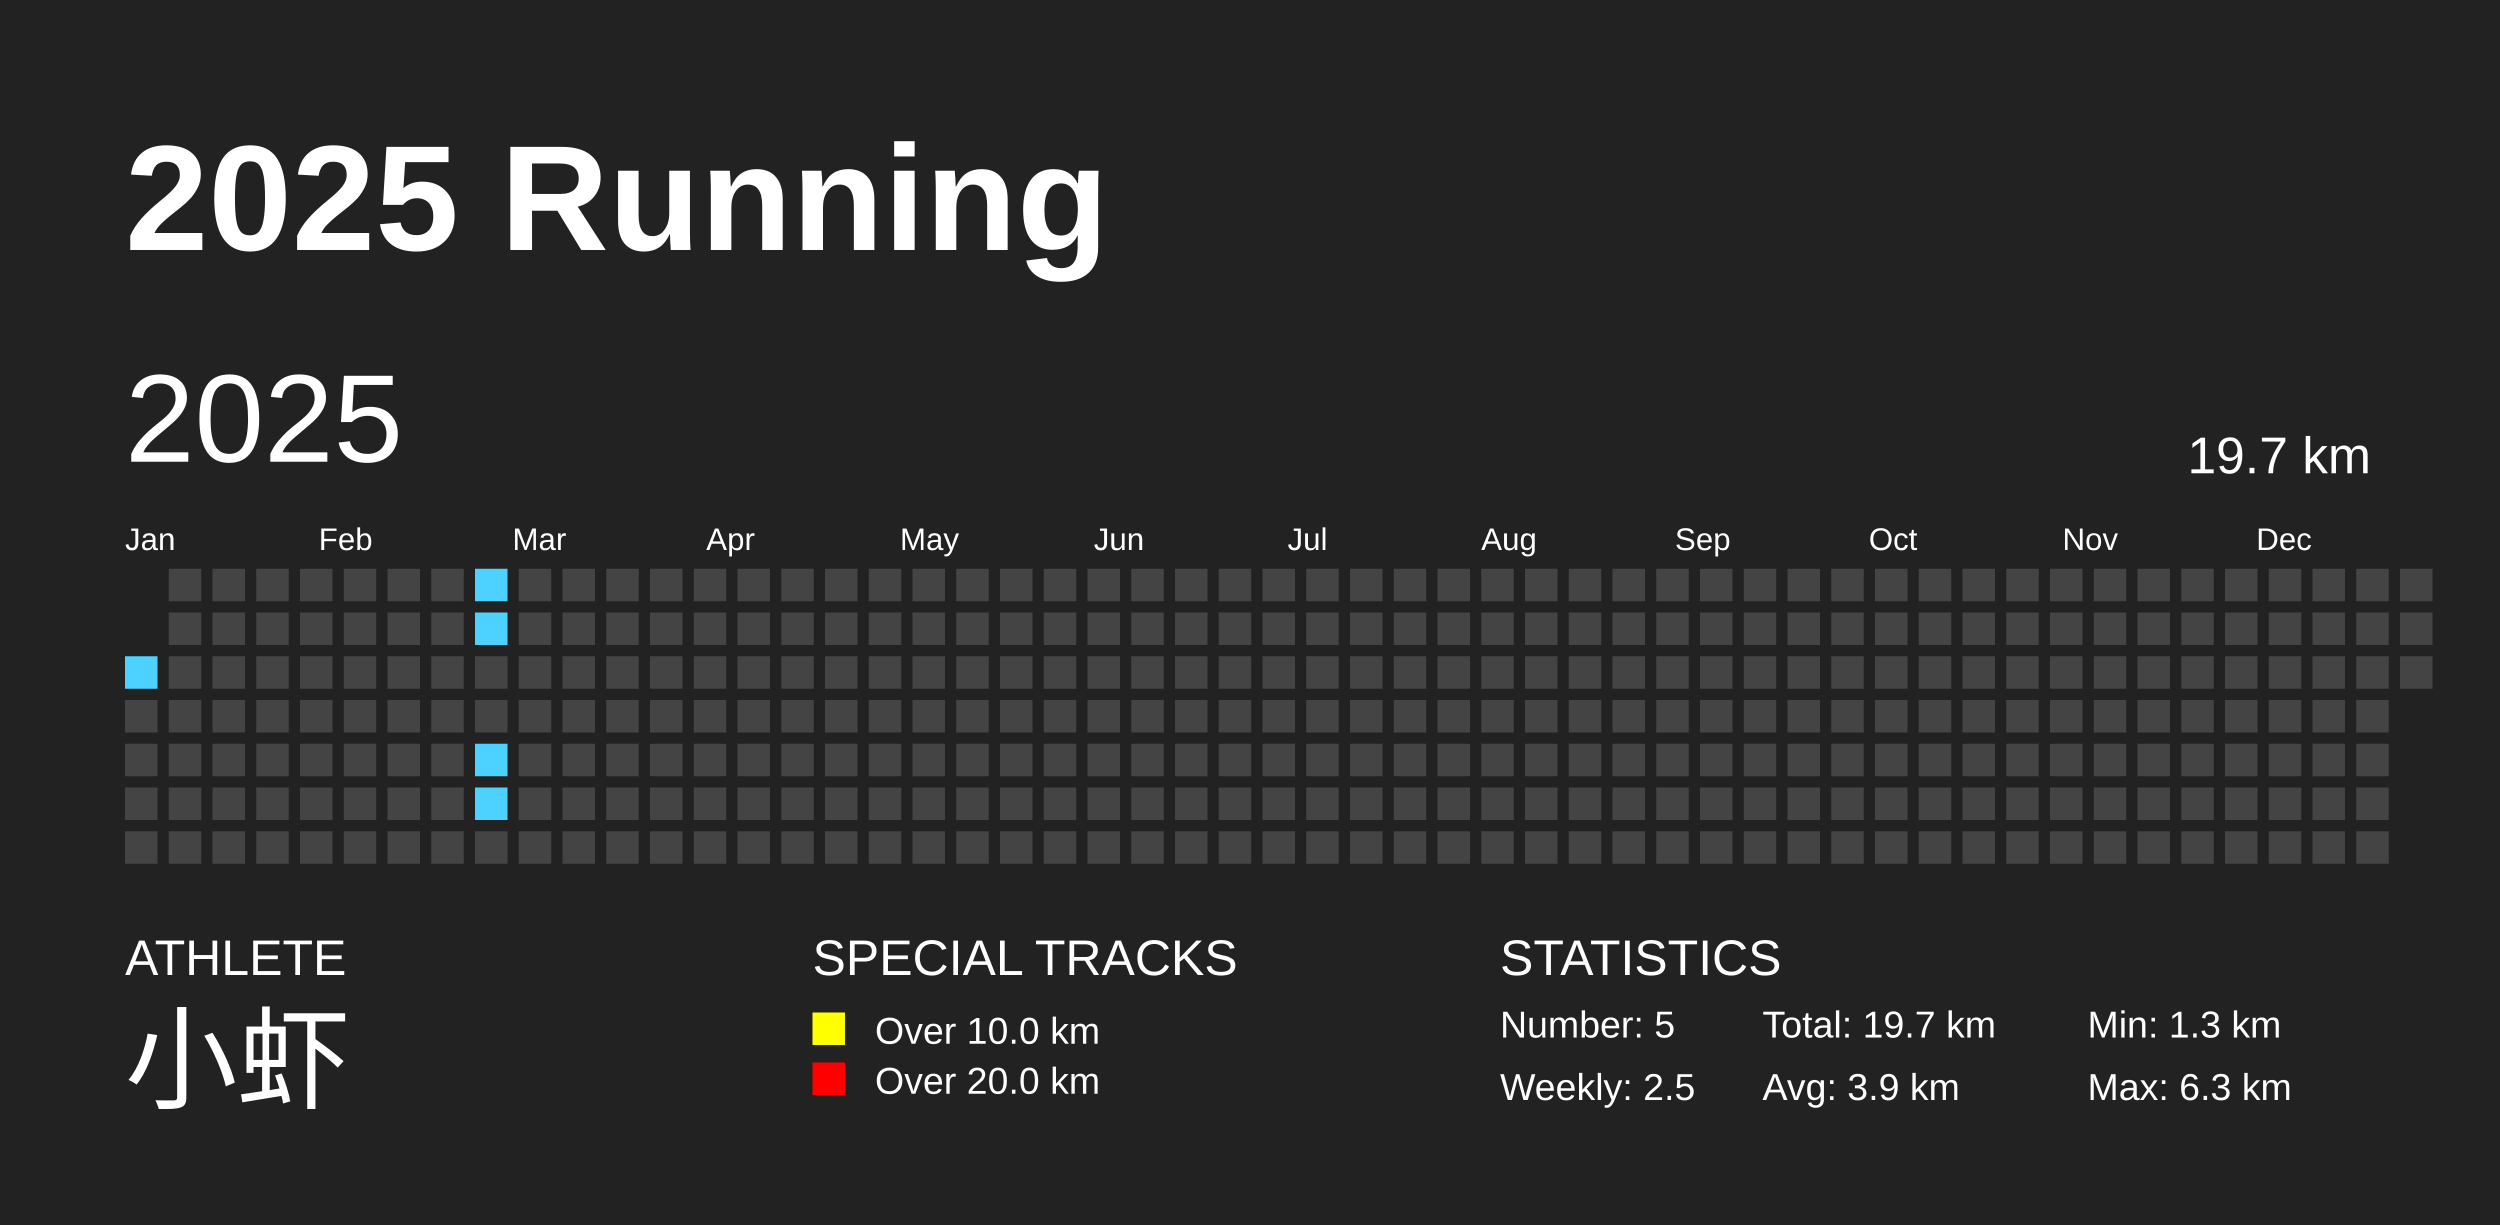
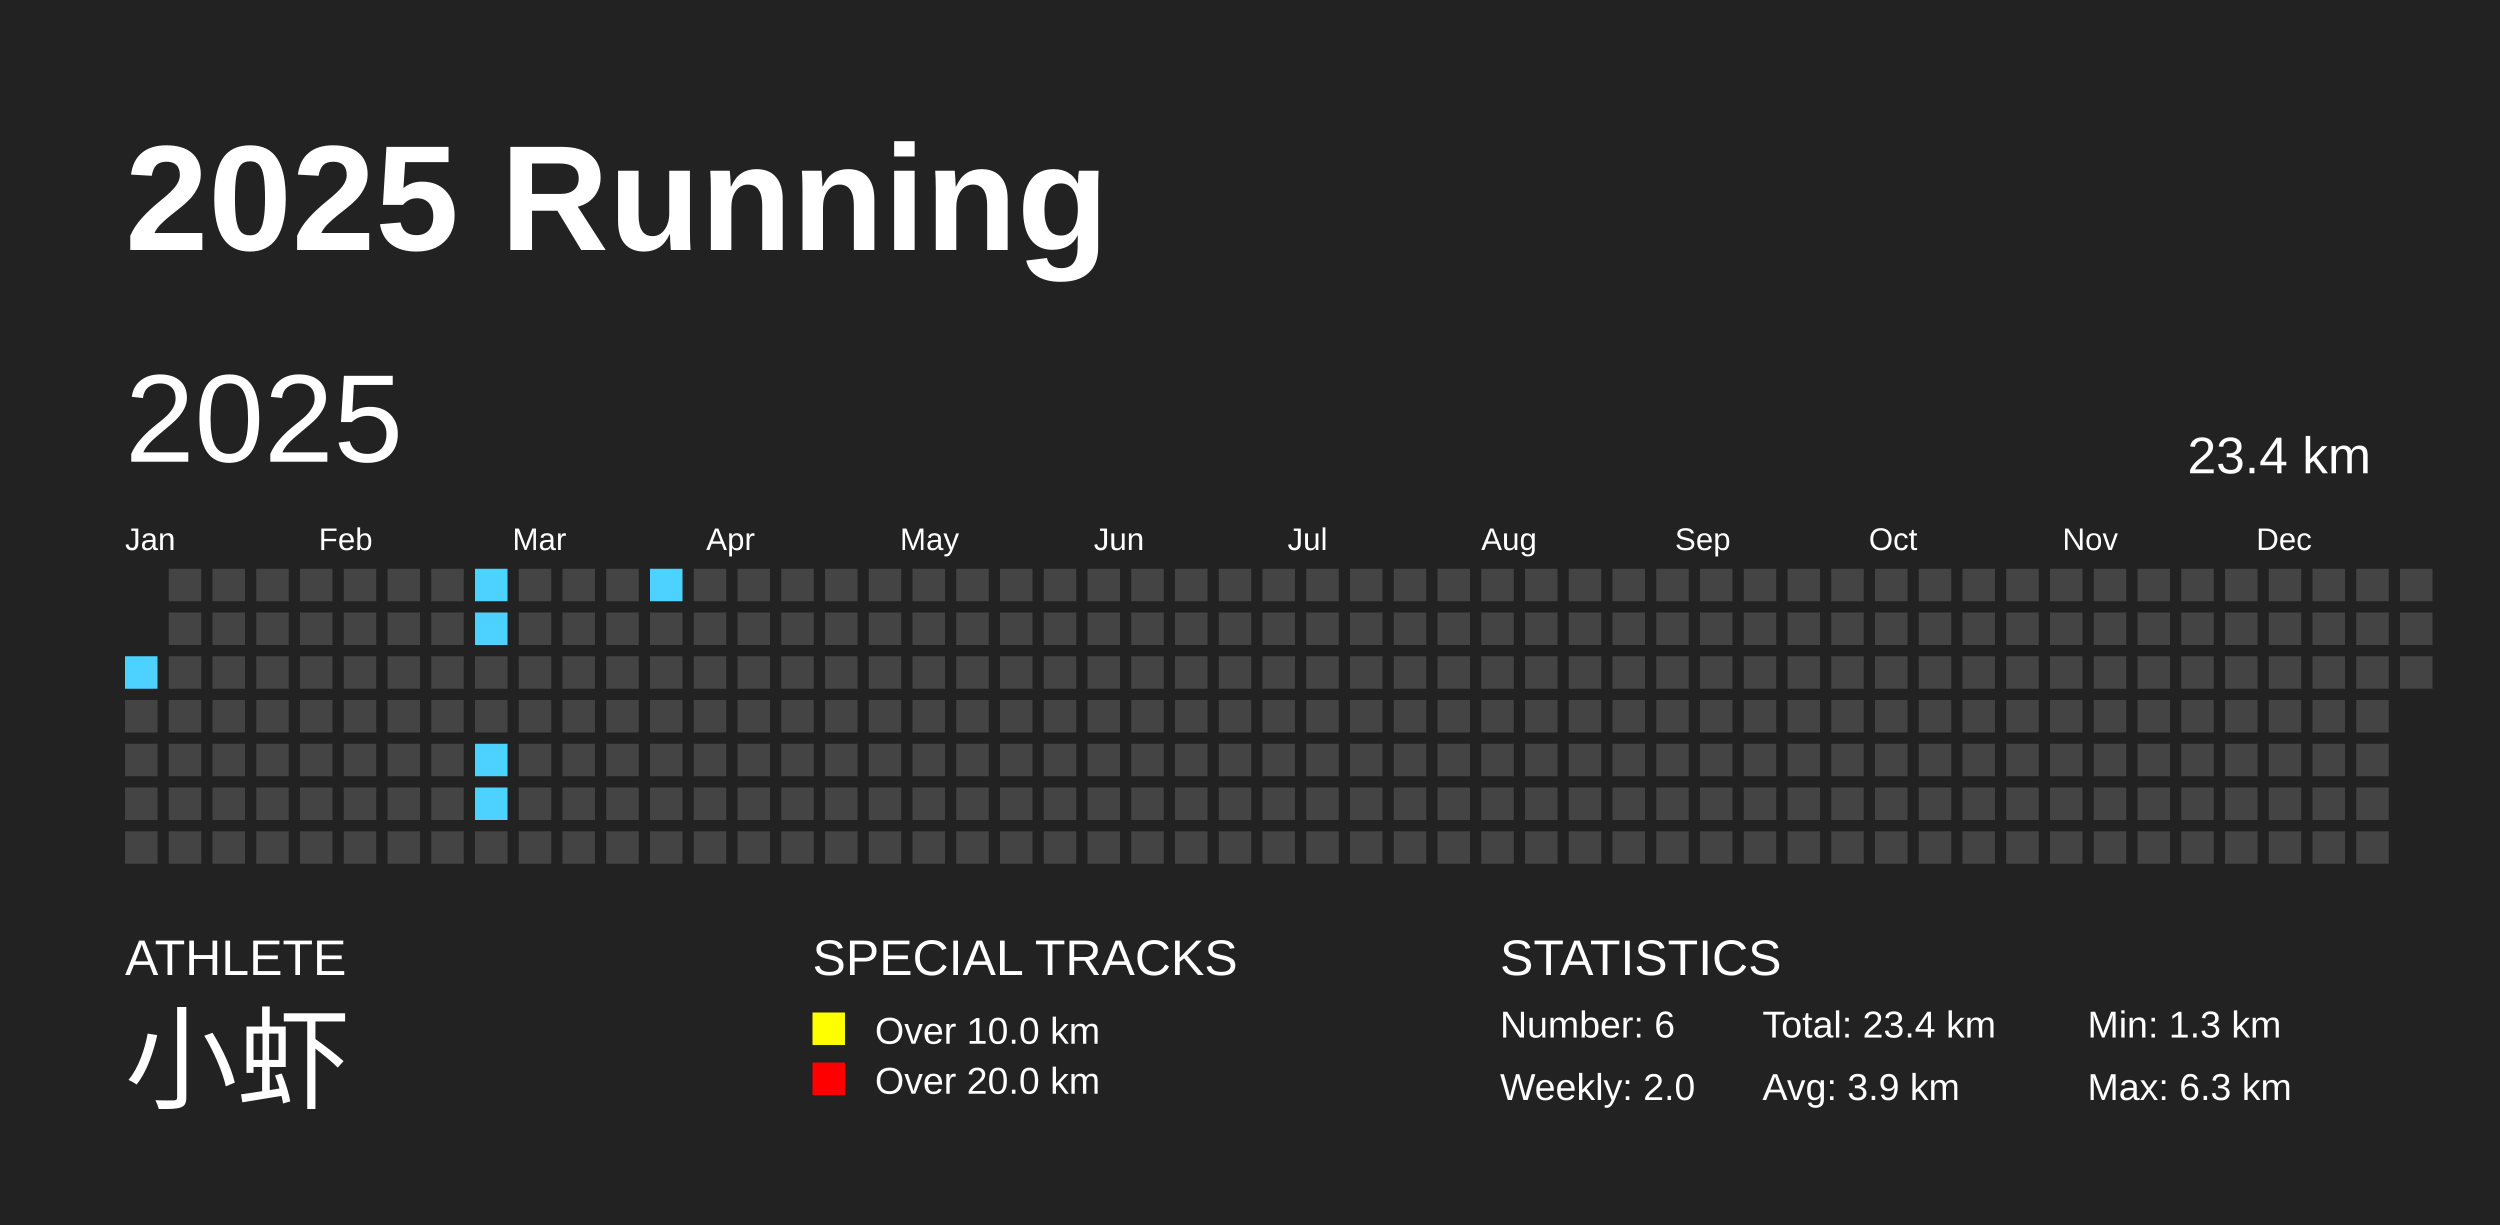
<svg xmlns="http://www.w3.org/2000/svg" baseProfile="full" height="98mm" version="1.1" viewBox="0,0,200,98" width="200mm">
  <defs />
  <rect fill="#222222" height="98" width="200" x="0" y="0" />
  <text fill="#FFFFFF" style="font-size:12px; font-family:Arial; font-weight:bold;" x="10" y="20">2025 Running</text>
  <text fill="#FFFFFF" style="font-size:4px; font-family:Arial" x="10" y="78">ATHLETE</text>
  <text fill="#FFFFFF" style="font-size:9px; font-family:Arial" x="10" y="88">小虾</text>
  <text fill="#FFFFFF" style="font-size:4px; font-family:Arial" x="65" y="78">SPECIAL TRACKS</text>
  <rect fill="yellow" height="2.6" width="2.6" x="65" y="81" />
  <text fill="#FFFFFF" style="font-size:3px; font-family:Arial" x="70" y="83.5">Over 10.0 km</text>
  <rect fill="red" height="2.6" width="2.6" x="65" y="85" />
  <text fill="#FFFFFF" style="font-size:3px; font-family:Arial" x="70" y="87.5">Over 20.0 km</text>
  <text fill="#FFFFFF" style="font-size:4px; font-family:Arial" x="120" y="78">STATISTICS</text>
-   <text fill="#FFFFFF" style="font-size:3px; font-family:Arial" x="120" y="83">Number: 5</text>
-   <text fill="#FFFFFF" style="font-size:3px; font-family:Arial" x="120" y="88">Weekly: 2.5</text>
-   <text fill="#FFFFFF" style="font-size:3px; font-family:Arial" x="141" y="83">Total: 19.7 km</text>
+   <text fill="#FFFFFF" style="font-size:3px; font-family:Arial" x="120" y="83">Number: 6</text>
+   <text fill="#FFFFFF" style="font-size:3px; font-family:Arial" x="120" y="88">Weekly: 2.0</text>
+   <text fill="#FFFFFF" style="font-size:3px; font-family:Arial" x="141" y="83">Total: 23.4 km</text>
  <text fill="#FFFFFF" style="font-size:3px; font-family:Arial" x="141" y="88">Avg: 3.9 km</text>
  <text fill="#FFFFFF" style="font-size:3px; font-family:Arial" x="167" y="83">Min: 1.3 km</text>
  <text fill="#FFFFFF" style="font-size:3px; font-family:Arial" x="167" y="88">Max: 6.3 km</text>
  <text dominant-baseline="hanging" fill="#FFFFFF" style="font-size:10.0px; font-family:Arial;" x="10" y="30">2025</text>
-   <text dominant-baseline="hanging" fill="#FFFFFF" style="font-size:4.125px; font-family:Arial;" x="175" y="35">19.7 km</text>
+   <text dominant-baseline="hanging" fill="#FFFFFF" style="font-size:4.125px; font-family:Arial;" x="175" y="35">23.4 km</text>
  <text fill="#FFFFFF" style="font-size:2.5px; font-family:Arial" x="10.0" y="44">Jan</text>
  <text fill="#FFFFFF" style="font-size:2.5px; font-family:Arial" x="25.5" y="44">Feb</text>
  <text fill="#FFFFFF" style="font-size:2.5px; font-family:Arial" x="41.0" y="44">Mar</text>
  <text fill="#FFFFFF" style="font-size:2.5px; font-family:Arial" x="56.5" y="44">Apr</text>
  <text fill="#FFFFFF" style="font-size:2.5px; font-family:Arial" x="72.0" y="44">May</text>
  <text fill="#FFFFFF" style="font-size:2.5px; font-family:Arial" x="87.5" y="44">Jun</text>
  <text fill="#FFFFFF" style="font-size:2.5px; font-family:Arial" x="103.0" y="44">Jul</text>
  <text fill="#FFFFFF" style="font-size:2.5px; font-family:Arial" x="118.5" y="44">Aug</text>
  <text fill="#FFFFFF" style="font-size:2.5px; font-family:Arial" x="134.0" y="44">Sep</text>
  <text fill="#FFFFFF" style="font-size:2.5px; font-family:Arial" x="149.5" y="44">Oct</text>
  <text fill="#FFFFFF" style="font-size:2.5px; font-family:Arial" x="165.0" y="44">Nov</text>
  <text fill="#FFFFFF" style="font-size:2.5px; font-family:Arial" x="180.5" y="44">Dec</text>
  <rect fill="#4DD2FF" height="2.6" width="2.6" x="10.0" y="52.5" />
  <rect fill="#444444" height="2.6" width="2.6" x="10.0" y="56.0" />
  <rect fill="#444444" height="2.6" width="2.6" x="10.0" y="59.5" />
  <rect fill="#444444" height="2.6" width="2.6" x="10.0" y="63.0" />
  <rect fill="#444444" height="2.6" width="2.6" x="10.0" y="66.5" />
  <rect fill="#444444" height="2.6" width="2.6" x="13.5" y="45.5" />
  <rect fill="#444444" height="2.6" width="2.6" x="13.5" y="49.0" />
  <rect fill="#444444" height="2.6" width="2.6" x="13.5" y="52.5" />
  <rect fill="#444444" height="2.6" width="2.6" x="13.5" y="56.0" />
  <rect fill="#444444" height="2.6" width="2.6" x="13.5" y="59.5" />
  <rect fill="#444444" height="2.6" width="2.6" x="13.5" y="63.0" />
  <rect fill="#444444" height="2.6" width="2.6" x="13.5" y="66.5" />
  <rect fill="#444444" height="2.6" width="2.6" x="17.0" y="45.5" />
  <rect fill="#444444" height="2.6" width="2.6" x="17.0" y="49.0" />
  <rect fill="#444444" height="2.6" width="2.6" x="17.0" y="52.5" />
  <rect fill="#444444" height="2.6" width="2.6" x="17.0" y="56.0" />
  <rect fill="#444444" height="2.6" width="2.6" x="17.0" y="59.5" />
  <rect fill="#444444" height="2.6" width="2.6" x="17.0" y="63.0" />
  <rect fill="#444444" height="2.6" width="2.6" x="17.0" y="66.5" />
  <rect fill="#444444" height="2.6" width="2.6" x="20.5" y="45.5" />
  <rect fill="#444444" height="2.6" width="2.6" x="20.5" y="49.0" />
  <rect fill="#444444" height="2.6" width="2.6" x="20.5" y="52.5" />
  <rect fill="#444444" height="2.6" width="2.6" x="20.5" y="56.0" />
  <rect fill="#444444" height="2.6" width="2.6" x="20.5" y="59.5" />
  <rect fill="#444444" height="2.6" width="2.6" x="20.5" y="63.0" />
  <rect fill="#444444" height="2.6" width="2.6" x="20.5" y="66.5" />
  <rect fill="#444444" height="2.6" width="2.6" x="24.0" y="45.5" />
  <rect fill="#444444" height="2.6" width="2.6" x="24.0" y="49.0" />
  <rect fill="#444444" height="2.6" width="2.6" x="24.0" y="52.5" />
  <rect fill="#444444" height="2.6" width="2.6" x="24.0" y="56.0" />
  <rect fill="#444444" height="2.6" width="2.6" x="24.0" y="59.5" />
  <rect fill="#444444" height="2.6" width="2.6" x="24.0" y="63.0" />
  <rect fill="#444444" height="2.6" width="2.6" x="24.0" y="66.5" />
  <rect fill="#444444" height="2.6" width="2.6" x="27.5" y="45.5" />
  <rect fill="#444444" height="2.6" width="2.6" x="27.5" y="49.0" />
  <rect fill="#444444" height="2.6" width="2.6" x="27.5" y="52.5" />
  <rect fill="#444444" height="2.6" width="2.6" x="27.5" y="56.0" />
  <rect fill="#444444" height="2.6" width="2.6" x="27.5" y="59.5" />
  <rect fill="#444444" height="2.6" width="2.6" x="27.5" y="63.0" />
  <rect fill="#444444" height="2.6" width="2.6" x="27.5" y="66.5" />
  <rect fill="#444444" height="2.6" width="2.6" x="31.0" y="45.5" />
  <rect fill="#444444" height="2.6" width="2.6" x="31.0" y="49.0" />
  <rect fill="#444444" height="2.6" width="2.6" x="31.0" y="52.5" />
  <rect fill="#444444" height="2.6" width="2.6" x="31.0" y="56.0" />
  <rect fill="#444444" height="2.6" width="2.6" x="31.0" y="59.5" />
  <rect fill="#444444" height="2.6" width="2.6" x="31.0" y="63.0" />
  <rect fill="#444444" height="2.6" width="2.6" x="31.0" y="66.5" />
  <rect fill="#444444" height="2.6" width="2.6" x="34.5" y="45.5" />
  <rect fill="#444444" height="2.6" width="2.6" x="34.5" y="49.0" />
  <rect fill="#444444" height="2.6" width="2.6" x="34.5" y="52.5" />
  <rect fill="#444444" height="2.6" width="2.6" x="34.5" y="56.0" />
  <rect fill="#444444" height="2.6" width="2.6" x="34.5" y="59.5" />
  <rect fill="#444444" height="2.6" width="2.6" x="34.5" y="63.0" />
  <rect fill="#444444" height="2.6" width="2.6" x="34.5" y="66.5" />
  <rect fill="#4DD2FF" height="2.6" width="2.6" x="38.0" y="45.5" />
  <rect fill="#4DD2FF" height="2.6" width="2.6" x="38.0" y="49.0" />
  <rect fill="#444444" height="2.6" width="2.6" x="38.0" y="52.5" />
  <rect fill="#444444" height="2.6" width="2.6" x="38.0" y="56.0" />
  <rect fill="#4DD2FF" height="2.6" width="2.6" x="38.0" y="59.5" />
  <rect fill="#4DD2FF" height="2.6" width="2.6" x="38.0" y="63.0" />
  <rect fill="#444444" height="2.6" width="2.6" x="38.0" y="66.5" />
  <rect fill="#444444" height="2.6" width="2.6" x="41.5" y="45.5" />
  <rect fill="#444444" height="2.6" width="2.6" x="41.5" y="49.0" />
  <rect fill="#444444" height="2.6" width="2.6" x="41.5" y="52.5" />
  <rect fill="#444444" height="2.6" width="2.6" x="41.5" y="56.0" />
  <rect fill="#444444" height="2.6" width="2.6" x="41.5" y="59.5" />
  <rect fill="#444444" height="2.6" width="2.6" x="41.5" y="63.0" />
  <rect fill="#444444" height="2.6" width="2.6" x="41.5" y="66.5" />
  <rect fill="#444444" height="2.6" width="2.6" x="45.0" y="45.5" />
  <rect fill="#444444" height="2.6" width="2.6" x="45.0" y="49.0" />
  <rect fill="#444444" height="2.6" width="2.6" x="45.0" y="52.5" />
  <rect fill="#444444" height="2.6" width="2.6" x="45.0" y="56.0" />
  <rect fill="#444444" height="2.6" width="2.6" x="45.0" y="59.5" />
  <rect fill="#444444" height="2.6" width="2.6" x="45.0" y="63.0" />
  <rect fill="#444444" height="2.6" width="2.6" x="45.0" y="66.5" />
  <rect fill="#444444" height="2.6" width="2.6" x="48.5" y="45.5" />
  <rect fill="#444444" height="2.6" width="2.6" x="48.5" y="49.0" />
  <rect fill="#444444" height="2.6" width="2.6" x="48.5" y="52.5" />
  <rect fill="#444444" height="2.6" width="2.6" x="48.5" y="56.0" />
  <rect fill="#444444" height="2.6" width="2.6" x="48.5" y="59.5" />
  <rect fill="#444444" height="2.6" width="2.6" x="48.5" y="63.0" />
  <rect fill="#444444" height="2.6" width="2.6" x="48.5" y="66.5" />
-   <rect fill="#444444" height="2.6" width="2.6" x="52.0" y="45.5" />
+   <rect fill="#4DD2FF" height="2.6" width="2.6" x="52.0" y="45.5" />
  <rect fill="#444444" height="2.6" width="2.6" x="52.0" y="49.0" />
  <rect fill="#444444" height="2.6" width="2.6" x="52.0" y="52.5" />
  <rect fill="#444444" height="2.6" width="2.6" x="52.0" y="56.0" />
  <rect fill="#444444" height="2.6" width="2.6" x="52.0" y="59.5" />
  <rect fill="#444444" height="2.6" width="2.6" x="52.0" y="63.0" />
  <rect fill="#444444" height="2.6" width="2.6" x="52.0" y="66.5" />
  <rect fill="#444444" height="2.6" width="2.6" x="55.5" y="45.5" />
  <rect fill="#444444" height="2.6" width="2.6" x="55.5" y="49.0" />
  <rect fill="#444444" height="2.6" width="2.6" x="55.5" y="52.5" />
  <rect fill="#444444" height="2.6" width="2.6" x="55.5" y="56.0" />
  <rect fill="#444444" height="2.6" width="2.6" x="55.5" y="59.5" />
  <rect fill="#444444" height="2.6" width="2.6" x="55.5" y="63.0" />
  <rect fill="#444444" height="2.6" width="2.6" x="55.5" y="66.5" />
  <rect fill="#444444" height="2.6" width="2.6" x="59.0" y="45.5" />
  <rect fill="#444444" height="2.6" width="2.6" x="59.0" y="49.0" />
  <rect fill="#444444" height="2.6" width="2.6" x="59.0" y="52.5" />
  <rect fill="#444444" height="2.6" width="2.6" x="59.0" y="56.0" />
  <rect fill="#444444" height="2.6" width="2.6" x="59.0" y="59.5" />
  <rect fill="#444444" height="2.6" width="2.6" x="59.0" y="63.0" />
  <rect fill="#444444" height="2.6" width="2.6" x="59.0" y="66.5" />
  <rect fill="#444444" height="2.6" width="2.6" x="62.5" y="45.5" />
  <rect fill="#444444" height="2.6" width="2.6" x="62.5" y="49.0" />
  <rect fill="#444444" height="2.6" width="2.6" x="62.5" y="52.5" />
  <rect fill="#444444" height="2.6" width="2.6" x="62.5" y="56.0" />
  <rect fill="#444444" height="2.6" width="2.6" x="62.5" y="59.5" />
  <rect fill="#444444" height="2.6" width="2.6" x="62.5" y="63.0" />
  <rect fill="#444444" height="2.6" width="2.6" x="62.5" y="66.5" />
  <rect fill="#444444" height="2.6" width="2.6" x="66.0" y="45.5" />
  <rect fill="#444444" height="2.6" width="2.6" x="66.0" y="49.0" />
  <rect fill="#444444" height="2.6" width="2.6" x="66.0" y="52.5" />
  <rect fill="#444444" height="2.6" width="2.6" x="66.0" y="56.0" />
  <rect fill="#444444" height="2.6" width="2.6" x="66.0" y="59.5" />
  <rect fill="#444444" height="2.6" width="2.6" x="66.0" y="63.0" />
  <rect fill="#444444" height="2.6" width="2.6" x="66.0" y="66.5" />
  <rect fill="#444444" height="2.6" width="2.6" x="69.5" y="45.5" />
  <rect fill="#444444" height="2.6" width="2.6" x="69.5" y="49.0" />
  <rect fill="#444444" height="2.6" width="2.6" x="69.5" y="52.5" />
  <rect fill="#444444" height="2.6" width="2.6" x="69.5" y="56.0" />
  <rect fill="#444444" height="2.6" width="2.6" x="69.5" y="59.5" />
  <rect fill="#444444" height="2.6" width="2.6" x="69.5" y="63.0" />
  <rect fill="#444444" height="2.6" width="2.6" x="69.5" y="66.5" />
  <rect fill="#444444" height="2.6" width="2.6" x="73.0" y="45.5" />
  <rect fill="#444444" height="2.6" width="2.6" x="73.0" y="49.0" />
  <rect fill="#444444" height="2.6" width="2.6" x="73.0" y="52.5" />
  <rect fill="#444444" height="2.6" width="2.6" x="73.0" y="56.0" />
  <rect fill="#444444" height="2.6" width="2.6" x="73.0" y="59.5" />
  <rect fill="#444444" height="2.6" width="2.6" x="73.0" y="63.0" />
  <rect fill="#444444" height="2.6" width="2.6" x="73.0" y="66.5" />
  <rect fill="#444444" height="2.6" width="2.6" x="76.5" y="45.5" />
  <rect fill="#444444" height="2.6" width="2.6" x="76.5" y="49.0" />
  <rect fill="#444444" height="2.6" width="2.6" x="76.5" y="52.5" />
  <rect fill="#444444" height="2.6" width="2.6" x="76.5" y="56.0" />
  <rect fill="#444444" height="2.6" width="2.6" x="76.5" y="59.5" />
  <rect fill="#444444" height="2.6" width="2.6" x="76.5" y="63.0" />
  <rect fill="#444444" height="2.6" width="2.6" x="76.5" y="66.5" />
  <rect fill="#444444" height="2.6" width="2.6" x="80.0" y="45.5" />
  <rect fill="#444444" height="2.6" width="2.6" x="80.0" y="49.0" />
  <rect fill="#444444" height="2.6" width="2.6" x="80.0" y="52.5" />
  <rect fill="#444444" height="2.6" width="2.6" x="80.0" y="56.0" />
  <rect fill="#444444" height="2.6" width="2.6" x="80.0" y="59.5" />
  <rect fill="#444444" height="2.6" width="2.6" x="80.0" y="63.0" />
  <rect fill="#444444" height="2.6" width="2.6" x="80.0" y="66.5" />
  <rect fill="#444444" height="2.6" width="2.6" x="83.5" y="45.5" />
  <rect fill="#444444" height="2.6" width="2.6" x="83.5" y="49.0" />
  <rect fill="#444444" height="2.6" width="2.6" x="83.5" y="52.5" />
  <rect fill="#444444" height="2.6" width="2.6" x="83.5" y="56.0" />
  <rect fill="#444444" height="2.6" width="2.6" x="83.5" y="59.5" />
  <rect fill="#444444" height="2.6" width="2.6" x="83.5" y="63.0" />
  <rect fill="#444444" height="2.6" width="2.6" x="83.5" y="66.5" />
  <rect fill="#444444" height="2.6" width="2.6" x="87.0" y="45.5" />
  <rect fill="#444444" height="2.6" width="2.6" x="87.0" y="49.0" />
  <rect fill="#444444" height="2.6" width="2.6" x="87.0" y="52.5" />
  <rect fill="#444444" height="2.6" width="2.6" x="87.0" y="56.0" />
  <rect fill="#444444" height="2.6" width="2.6" x="87.0" y="59.5" />
  <rect fill="#444444" height="2.6" width="2.6" x="87.0" y="63.0" />
  <rect fill="#444444" height="2.6" width="2.6" x="87.0" y="66.5" />
  <rect fill="#444444" height="2.6" width="2.6" x="90.5" y="45.5" />
  <rect fill="#444444" height="2.6" width="2.6" x="90.5" y="49.0" />
  <rect fill="#444444" height="2.6" width="2.6" x="90.5" y="52.5" />
  <rect fill="#444444" height="2.6" width="2.6" x="90.5" y="56.0" />
  <rect fill="#444444" height="2.6" width="2.6" x="90.5" y="59.5" />
  <rect fill="#444444" height="2.6" width="2.6" x="90.5" y="63.0" />
  <rect fill="#444444" height="2.6" width="2.6" x="90.5" y="66.5" />
  <rect fill="#444444" height="2.6" width="2.6" x="94.0" y="45.5" />
  <rect fill="#444444" height="2.6" width="2.6" x="94.0" y="49.0" />
  <rect fill="#444444" height="2.6" width="2.6" x="94.0" y="52.5" />
  <rect fill="#444444" height="2.6" width="2.6" x="94.0" y="56.0" />
  <rect fill="#444444" height="2.6" width="2.6" x="94.0" y="59.5" />
  <rect fill="#444444" height="2.6" width="2.6" x="94.0" y="63.0" />
  <rect fill="#444444" height="2.6" width="2.6" x="94.0" y="66.5" />
  <rect fill="#444444" height="2.6" width="2.6" x="97.5" y="45.5" />
  <rect fill="#444444" height="2.6" width="2.6" x="97.5" y="49.0" />
  <rect fill="#444444" height="2.6" width="2.6" x="97.5" y="52.5" />
  <rect fill="#444444" height="2.6" width="2.6" x="97.5" y="56.0" />
  <rect fill="#444444" height="2.6" width="2.6" x="97.5" y="59.5" />
  <rect fill="#444444" height="2.6" width="2.6" x="97.5" y="63.0" />
  <rect fill="#444444" height="2.6" width="2.6" x="97.5" y="66.5" />
  <rect fill="#444444" height="2.6" width="2.6" x="101.0" y="45.5" />
  <rect fill="#444444" height="2.6" width="2.6" x="101.0" y="49.0" />
  <rect fill="#444444" height="2.6" width="2.6" x="101.0" y="52.5" />
  <rect fill="#444444" height="2.6" width="2.6" x="101.0" y="56.0" />
  <rect fill="#444444" height="2.6" width="2.6" x="101.0" y="59.5" />
  <rect fill="#444444" height="2.6" width="2.6" x="101.0" y="63.0" />
  <rect fill="#444444" height="2.6" width="2.6" x="101.0" y="66.5" />
  <rect fill="#444444" height="2.6" width="2.6" x="104.5" y="45.5" />
  <rect fill="#444444" height="2.6" width="2.6" x="104.5" y="49.0" />
  <rect fill="#444444" height="2.6" width="2.6" x="104.5" y="52.5" />
  <rect fill="#444444" height="2.6" width="2.6" x="104.5" y="56.0" />
  <rect fill="#444444" height="2.6" width="2.6" x="104.5" y="59.5" />
  <rect fill="#444444" height="2.6" width="2.6" x="104.5" y="63.0" />
  <rect fill="#444444" height="2.6" width="2.6" x="104.5" y="66.5" />
  <rect fill="#444444" height="2.6" width="2.6" x="108.0" y="45.5" />
  <rect fill="#444444" height="2.6" width="2.6" x="108.0" y="49.0" />
  <rect fill="#444444" height="2.6" width="2.6" x="108.0" y="52.5" />
  <rect fill="#444444" height="2.6" width="2.6" x="108.0" y="56.0" />
  <rect fill="#444444" height="2.6" width="2.6" x="108.0" y="59.5" />
  <rect fill="#444444" height="2.6" width="2.6" x="108.0" y="63.0" />
  <rect fill="#444444" height="2.6" width="2.6" x="108.0" y="66.5" />
  <rect fill="#444444" height="2.6" width="2.6" x="111.5" y="45.5" />
  <rect fill="#444444" height="2.6" width="2.6" x="111.5" y="49.0" />
  <rect fill="#444444" height="2.6" width="2.6" x="111.5" y="52.5" />
  <rect fill="#444444" height="2.6" width="2.6" x="111.5" y="56.0" />
  <rect fill="#444444" height="2.6" width="2.6" x="111.5" y="59.5" />
  <rect fill="#444444" height="2.6" width="2.6" x="111.5" y="63.0" />
  <rect fill="#444444" height="2.6" width="2.6" x="111.5" y="66.5" />
  <rect fill="#444444" height="2.6" width="2.6" x="115.0" y="45.5" />
  <rect fill="#444444" height="2.6" width="2.6" x="115.0" y="49.0" />
  <rect fill="#444444" height="2.6" width="2.6" x="115.0" y="52.5" />
  <rect fill="#444444" height="2.6" width="2.6" x="115.0" y="56.0" />
  <rect fill="#444444" height="2.6" width="2.6" x="115.0" y="59.5" />
  <rect fill="#444444" height="2.6" width="2.6" x="115.0" y="63.0" />
  <rect fill="#444444" height="2.6" width="2.6" x="115.0" y="66.5" />
  <rect fill="#444444" height="2.6" width="2.6" x="118.5" y="45.5" />
  <rect fill="#444444" height="2.6" width="2.6" x="118.5" y="49.0" />
  <rect fill="#444444" height="2.6" width="2.6" x="118.5" y="52.5" />
  <rect fill="#444444" height="2.6" width="2.6" x="118.5" y="56.0" />
  <rect fill="#444444" height="2.6" width="2.6" x="118.5" y="59.5" />
  <rect fill="#444444" height="2.6" width="2.6" x="118.5" y="63.0" />
  <rect fill="#444444" height="2.6" width="2.6" x="118.5" y="66.5" />
  <rect fill="#444444" height="2.6" width="2.6" x="122.0" y="45.5" />
  <rect fill="#444444" height="2.6" width="2.6" x="122.0" y="49.0" />
  <rect fill="#444444" height="2.6" width="2.6" x="122.0" y="52.5" />
  <rect fill="#444444" height="2.6" width="2.6" x="122.0" y="56.0" />
  <rect fill="#444444" height="2.6" width="2.6" x="122.0" y="59.5" />
  <rect fill="#444444" height="2.6" width="2.6" x="122.0" y="63.0" />
  <rect fill="#444444" height="2.6" width="2.6" x="122.0" y="66.5" />
  <rect fill="#444444" height="2.6" width="2.6" x="125.5" y="45.5" />
  <rect fill="#444444" height="2.6" width="2.6" x="125.5" y="49.0" />
  <rect fill="#444444" height="2.6" width="2.6" x="125.5" y="52.5" />
  <rect fill="#444444" height="2.6" width="2.6" x="125.5" y="56.0" />
  <rect fill="#444444" height="2.6" width="2.6" x="125.5" y="59.5" />
  <rect fill="#444444" height="2.6" width="2.6" x="125.5" y="63.0" />
  <rect fill="#444444" height="2.6" width="2.6" x="125.5" y="66.5" />
  <rect fill="#444444" height="2.6" width="2.6" x="129.0" y="45.5" />
  <rect fill="#444444" height="2.6" width="2.6" x="129.0" y="49.0" />
  <rect fill="#444444" height="2.6" width="2.6" x="129.0" y="52.5" />
  <rect fill="#444444" height="2.6" width="2.6" x="129.0" y="56.0" />
  <rect fill="#444444" height="2.6" width="2.6" x="129.0" y="59.5" />
  <rect fill="#444444" height="2.6" width="2.6" x="129.0" y="63.0" />
  <rect fill="#444444" height="2.6" width="2.6" x="129.0" y="66.5" />
  <rect fill="#444444" height="2.6" width="2.6" x="132.5" y="45.5" />
  <rect fill="#444444" height="2.6" width="2.6" x="132.5" y="49.0" />
  <rect fill="#444444" height="2.6" width="2.6" x="132.5" y="52.5" />
  <rect fill="#444444" height="2.6" width="2.6" x="132.5" y="56.0" />
  <rect fill="#444444" height="2.6" width="2.6" x="132.5" y="59.5" />
  <rect fill="#444444" height="2.6" width="2.6" x="132.5" y="63.0" />
  <rect fill="#444444" height="2.6" width="2.6" x="132.5" y="66.5" />
  <rect fill="#444444" height="2.6" width="2.6" x="136.0" y="45.5" />
  <rect fill="#444444" height="2.6" width="2.6" x="136.0" y="49.0" />
  <rect fill="#444444" height="2.6" width="2.6" x="136.0" y="52.5" />
  <rect fill="#444444" height="2.6" width="2.6" x="136.0" y="56.0" />
  <rect fill="#444444" height="2.6" width="2.6" x="136.0" y="59.5" />
  <rect fill="#444444" height="2.6" width="2.6" x="136.0" y="63.0" />
  <rect fill="#444444" height="2.6" width="2.6" x="136.0" y="66.5" />
  <rect fill="#444444" height="2.6" width="2.6" x="139.5" y="45.5" />
  <rect fill="#444444" height="2.6" width="2.6" x="139.5" y="49.0" />
  <rect fill="#444444" height="2.6" width="2.6" x="139.5" y="52.5" />
  <rect fill="#444444" height="2.6" width="2.6" x="139.5" y="56.0" />
  <rect fill="#444444" height="2.6" width="2.6" x="139.5" y="59.5" />
  <rect fill="#444444" height="2.6" width="2.6" x="139.5" y="63.0" />
  <rect fill="#444444" height="2.6" width="2.6" x="139.5" y="66.5" />
  <rect fill="#444444" height="2.6" width="2.6" x="143.0" y="45.5" />
  <rect fill="#444444" height="2.6" width="2.6" x="143.0" y="49.0" />
  <rect fill="#444444" height="2.6" width="2.6" x="143.0" y="52.5" />
  <rect fill="#444444" height="2.6" width="2.6" x="143.0" y="56.0" />
  <rect fill="#444444" height="2.6" width="2.6" x="143.0" y="59.5" />
  <rect fill="#444444" height="2.6" width="2.6" x="143.0" y="63.0" />
  <rect fill="#444444" height="2.6" width="2.6" x="143.0" y="66.5" />
  <rect fill="#444444" height="2.6" width="2.6" x="146.5" y="45.5" />
  <rect fill="#444444" height="2.6" width="2.6" x="146.5" y="49.0" />
  <rect fill="#444444" height="2.6" width="2.6" x="146.5" y="52.5" />
  <rect fill="#444444" height="2.6" width="2.6" x="146.5" y="56.0" />
  <rect fill="#444444" height="2.6" width="2.6" x="146.5" y="59.5" />
  <rect fill="#444444" height="2.6" width="2.6" x="146.5" y="63.0" />
  <rect fill="#444444" height="2.6" width="2.6" x="146.5" y="66.5" />
  <rect fill="#444444" height="2.6" width="2.6" x="150.0" y="45.5" />
  <rect fill="#444444" height="2.6" width="2.6" x="150.0" y="49.0" />
  <rect fill="#444444" height="2.6" width="2.6" x="150.0" y="52.5" />
  <rect fill="#444444" height="2.6" width="2.6" x="150.0" y="56.0" />
  <rect fill="#444444" height="2.6" width="2.6" x="150.0" y="59.5" />
  <rect fill="#444444" height="2.6" width="2.6" x="150.0" y="63.0" />
  <rect fill="#444444" height="2.6" width="2.6" x="150.0" y="66.5" />
  <rect fill="#444444" height="2.6" width="2.6" x="153.5" y="45.5" />
  <rect fill="#444444" height="2.6" width="2.6" x="153.5" y="49.0" />
  <rect fill="#444444" height="2.6" width="2.6" x="153.5" y="52.5" />
  <rect fill="#444444" height="2.6" width="2.6" x="153.5" y="56.0" />
  <rect fill="#444444" height="2.6" width="2.6" x="153.5" y="59.5" />
  <rect fill="#444444" height="2.6" width="2.6" x="153.5" y="63.0" />
  <rect fill="#444444" height="2.6" width="2.6" x="153.5" y="66.5" />
  <rect fill="#444444" height="2.6" width="2.6" x="157.0" y="45.5" />
  <rect fill="#444444" height="2.6" width="2.6" x="157.0" y="49.0" />
  <rect fill="#444444" height="2.6" width="2.6" x="157.0" y="52.5" />
  <rect fill="#444444" height="2.6" width="2.6" x="157.0" y="56.0" />
  <rect fill="#444444" height="2.6" width="2.6" x="157.0" y="59.5" />
  <rect fill="#444444" height="2.6" width="2.6" x="157.0" y="63.0" />
  <rect fill="#444444" height="2.6" width="2.6" x="157.0" y="66.5" />
  <rect fill="#444444" height="2.6" width="2.6" x="160.5" y="45.5" />
  <rect fill="#444444" height="2.6" width="2.6" x="160.5" y="49.0" />
  <rect fill="#444444" height="2.6" width="2.6" x="160.5" y="52.5" />
  <rect fill="#444444" height="2.6" width="2.6" x="160.5" y="56.0" />
  <rect fill="#444444" height="2.6" width="2.6" x="160.5" y="59.5" />
  <rect fill="#444444" height="2.6" width="2.6" x="160.5" y="63.0" />
  <rect fill="#444444" height="2.6" width="2.6" x="160.5" y="66.5" />
  <rect fill="#444444" height="2.6" width="2.6" x="164.0" y="45.5" />
  <rect fill="#444444" height="2.6" width="2.6" x="164.0" y="49.0" />
  <rect fill="#444444" height="2.6" width="2.6" x="164.0" y="52.5" />
  <rect fill="#444444" height="2.6" width="2.6" x="164.0" y="56.0" />
  <rect fill="#444444" height="2.6" width="2.6" x="164.0" y="59.5" />
  <rect fill="#444444" height="2.6" width="2.6" x="164.0" y="63.0" />
  <rect fill="#444444" height="2.6" width="2.6" x="164.0" y="66.5" />
  <rect fill="#444444" height="2.6" width="2.6" x="167.5" y="45.5" />
  <rect fill="#444444" height="2.6" width="2.6" x="167.5" y="49.0" />
  <rect fill="#444444" height="2.6" width="2.6" x="167.5" y="52.5" />
  <rect fill="#444444" height="2.6" width="2.6" x="167.5" y="56.0" />
  <rect fill="#444444" height="2.6" width="2.6" x="167.5" y="59.5" />
  <rect fill="#444444" height="2.6" width="2.6" x="167.5" y="63.0" />
  <rect fill="#444444" height="2.6" width="2.6" x="167.5" y="66.5" />
  <rect fill="#444444" height="2.6" width="2.6" x="171.0" y="45.5" />
  <rect fill="#444444" height="2.6" width="2.6" x="171.0" y="49.0" />
  <rect fill="#444444" height="2.6" width="2.6" x="171.0" y="52.5" />
  <rect fill="#444444" height="2.6" width="2.6" x="171.0" y="56.0" />
  <rect fill="#444444" height="2.6" width="2.6" x="171.0" y="59.5" />
  <rect fill="#444444" height="2.6" width="2.6" x="171.0" y="63.0" />
  <rect fill="#444444" height="2.6" width="2.6" x="171.0" y="66.5" />
  <rect fill="#444444" height="2.6" width="2.6" x="174.5" y="45.5" />
  <rect fill="#444444" height="2.6" width="2.6" x="174.5" y="49.0" />
  <rect fill="#444444" height="2.6" width="2.6" x="174.5" y="52.5" />
  <rect fill="#444444" height="2.6" width="2.6" x="174.5" y="56.0" />
  <rect fill="#444444" height="2.6" width="2.6" x="174.5" y="59.5" />
  <rect fill="#444444" height="2.6" width="2.6" x="174.5" y="63.0" />
  <rect fill="#444444" height="2.6" width="2.6" x="174.5" y="66.5" />
  <rect fill="#444444" height="2.6" width="2.6" x="178.0" y="45.5" />
  <rect fill="#444444" height="2.6" width="2.6" x="178.0" y="49.0" />
  <rect fill="#444444" height="2.6" width="2.6" x="178.0" y="52.5" />
  <rect fill="#444444" height="2.6" width="2.6" x="178.0" y="56.0" />
  <rect fill="#444444" height="2.6" width="2.6" x="178.0" y="59.5" />
  <rect fill="#444444" height="2.6" width="2.6" x="178.0" y="63.0" />
  <rect fill="#444444" height="2.6" width="2.6" x="178.0" y="66.5" />
  <rect fill="#444444" height="2.6" width="2.6" x="181.5" y="45.5" />
  <rect fill="#444444" height="2.6" width="2.6" x="181.5" y="49.0" />
  <rect fill="#444444" height="2.6" width="2.6" x="181.5" y="52.5" />
  <rect fill="#444444" height="2.6" width="2.6" x="181.5" y="56.0" />
  <rect fill="#444444" height="2.6" width="2.6" x="181.5" y="59.5" />
  <rect fill="#444444" height="2.6" width="2.6" x="181.5" y="63.0" />
  <rect fill="#444444" height="2.6" width="2.6" x="181.5" y="66.5" />
  <rect fill="#444444" height="2.6" width="2.6" x="185.0" y="45.5" />
  <rect fill="#444444" height="2.6" width="2.6" x="185.0" y="49.0" />
  <rect fill="#444444" height="2.6" width="2.6" x="185.0" y="52.5" />
  <rect fill="#444444" height="2.6" width="2.6" x="185.0" y="56.0" />
  <rect fill="#444444" height="2.6" width="2.6" x="185.0" y="59.5" />
  <rect fill="#444444" height="2.6" width="2.6" x="185.0" y="63.0" />
  <rect fill="#444444" height="2.6" width="2.6" x="185.0" y="66.5" />
  <rect fill="#444444" height="2.6" width="2.6" x="188.5" y="45.5" />
  <rect fill="#444444" height="2.6" width="2.6" x="188.5" y="49.0" />
  <rect fill="#444444" height="2.6" width="2.6" x="188.5" y="52.5" />
  <rect fill="#444444" height="2.6" width="2.6" x="188.5" y="56.0" />
  <rect fill="#444444" height="2.6" width="2.6" x="188.5" y="59.5" />
  <rect fill="#444444" height="2.6" width="2.6" x="188.5" y="63.0" />
  <rect fill="#444444" height="2.6" width="2.6" x="188.5" y="66.5" />
  <rect fill="#444444" height="2.6" width="2.6" x="192.0" y="45.5" />
  <rect fill="#444444" height="2.6" width="2.6" x="192.0" y="49.0" />
  <rect fill="#444444" height="2.6" width="2.6" x="192.0" y="52.5" />
</svg>
